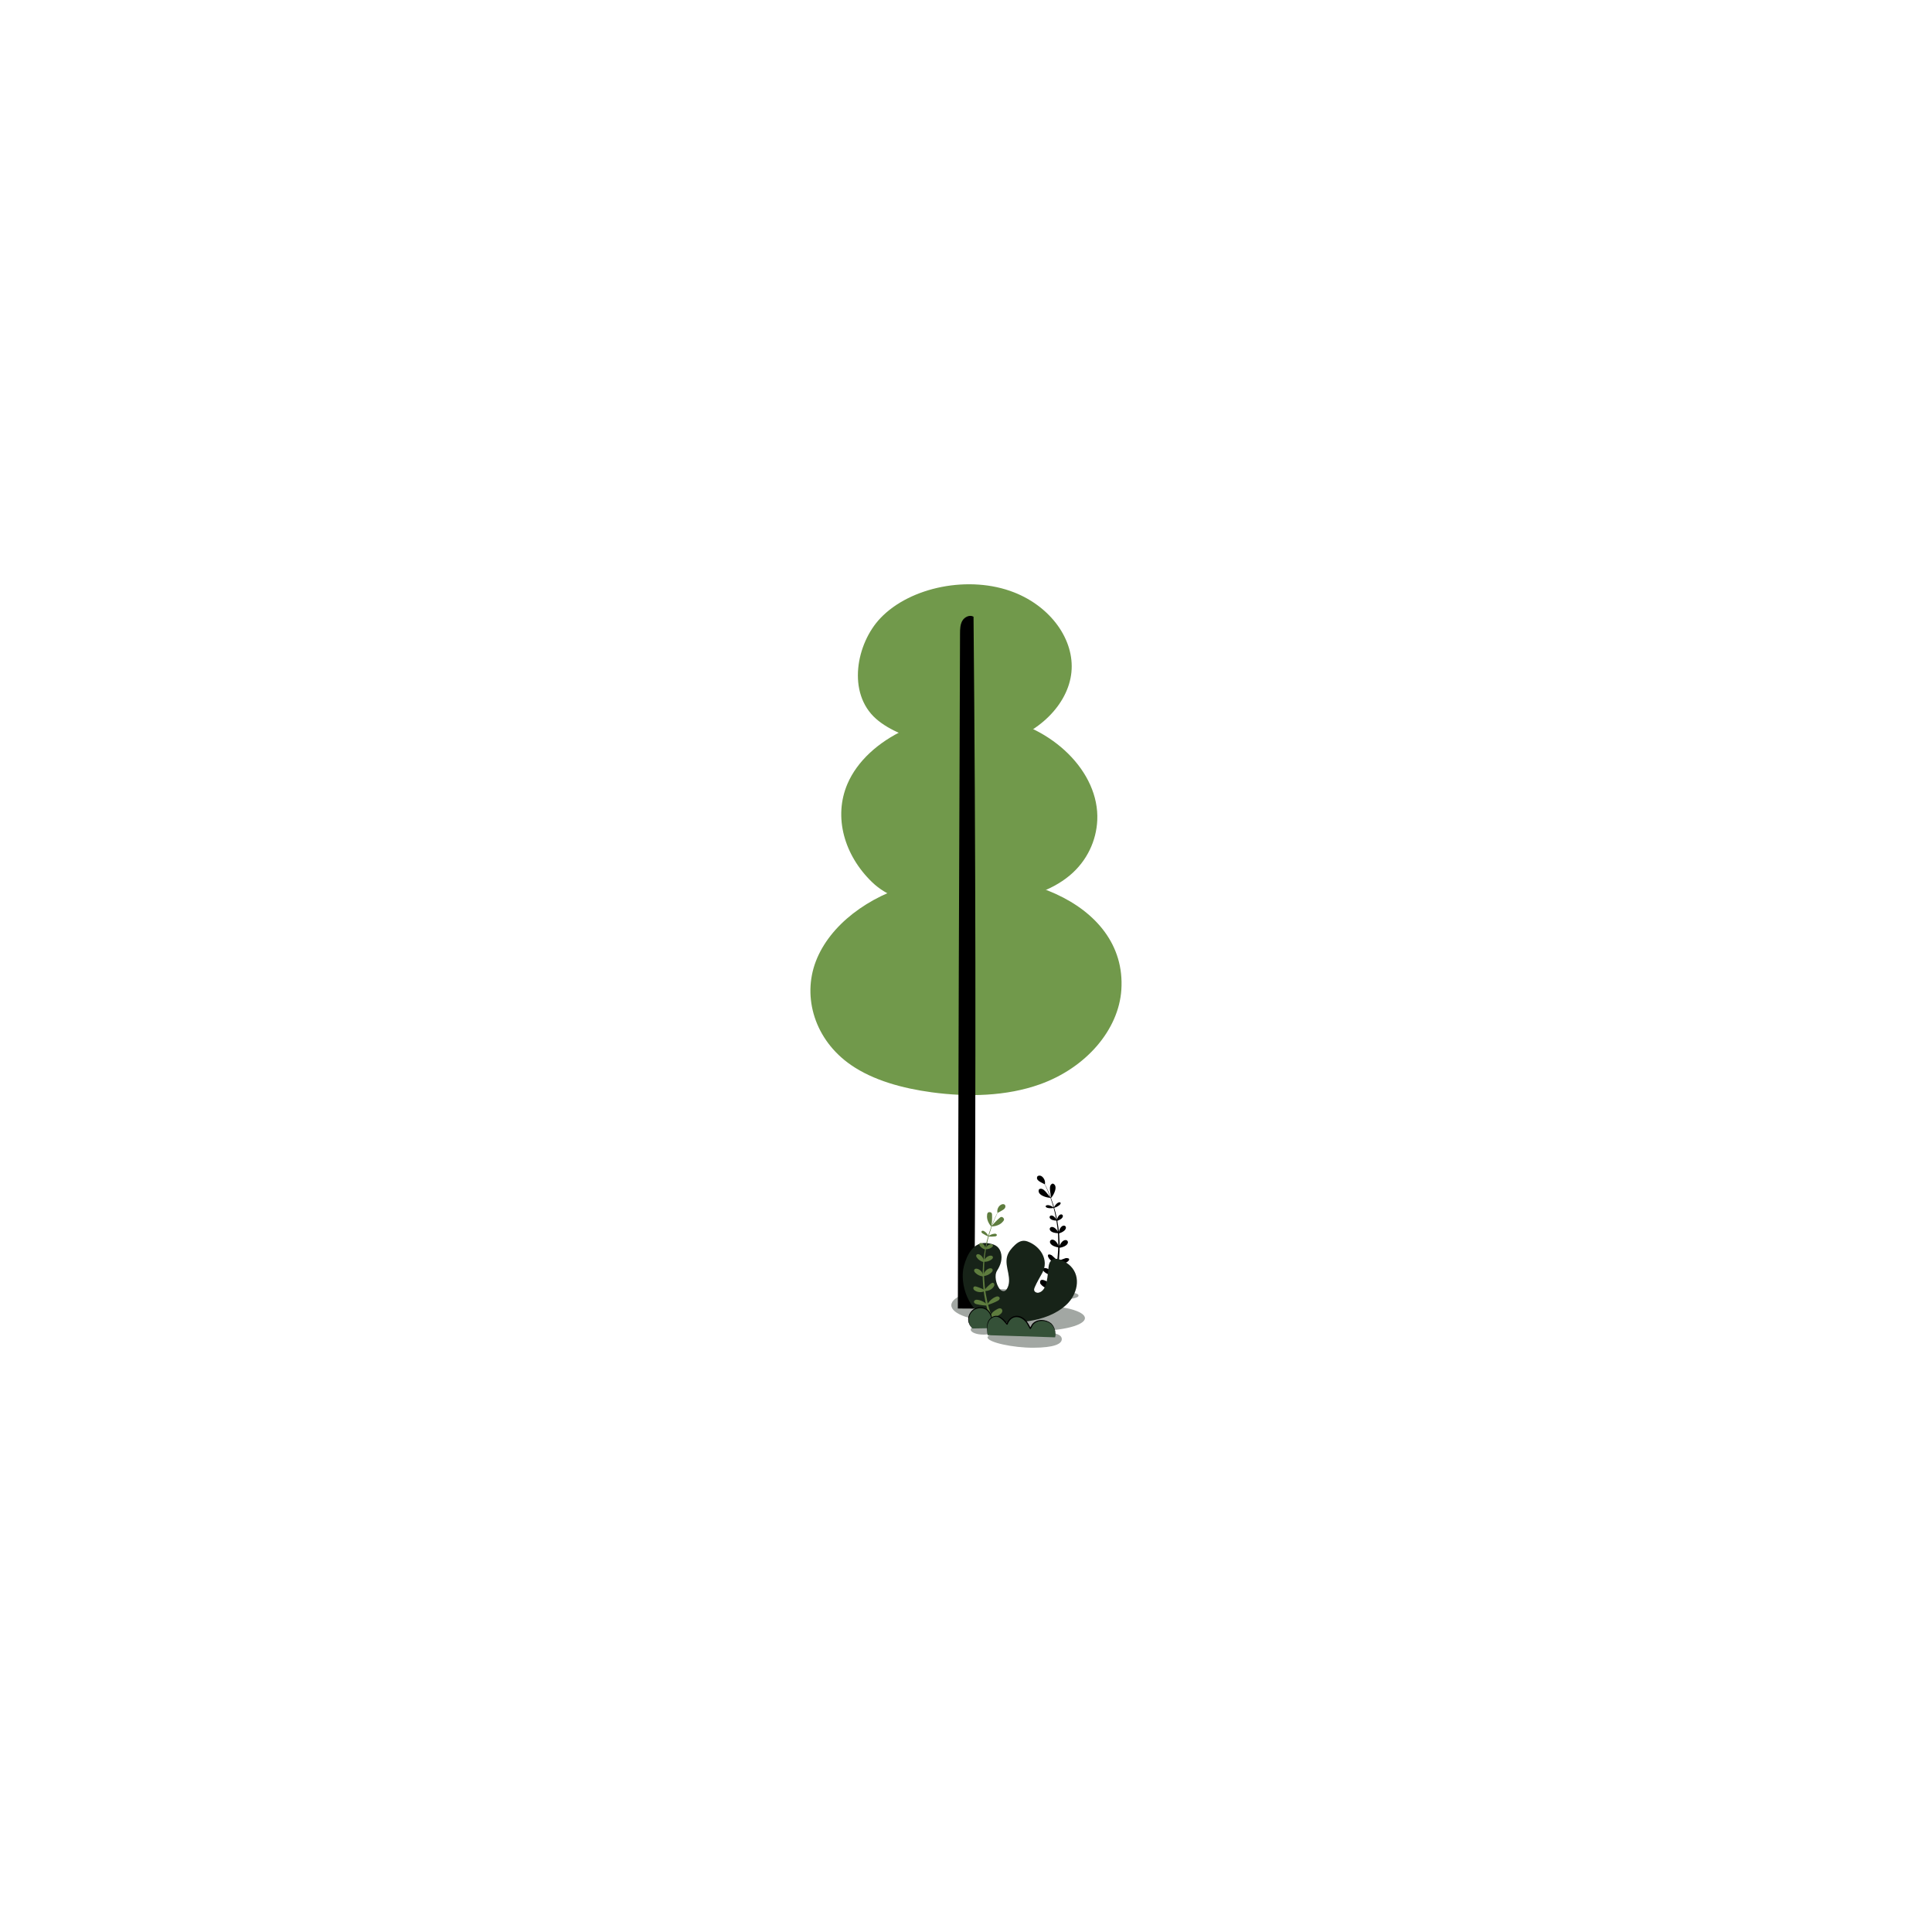
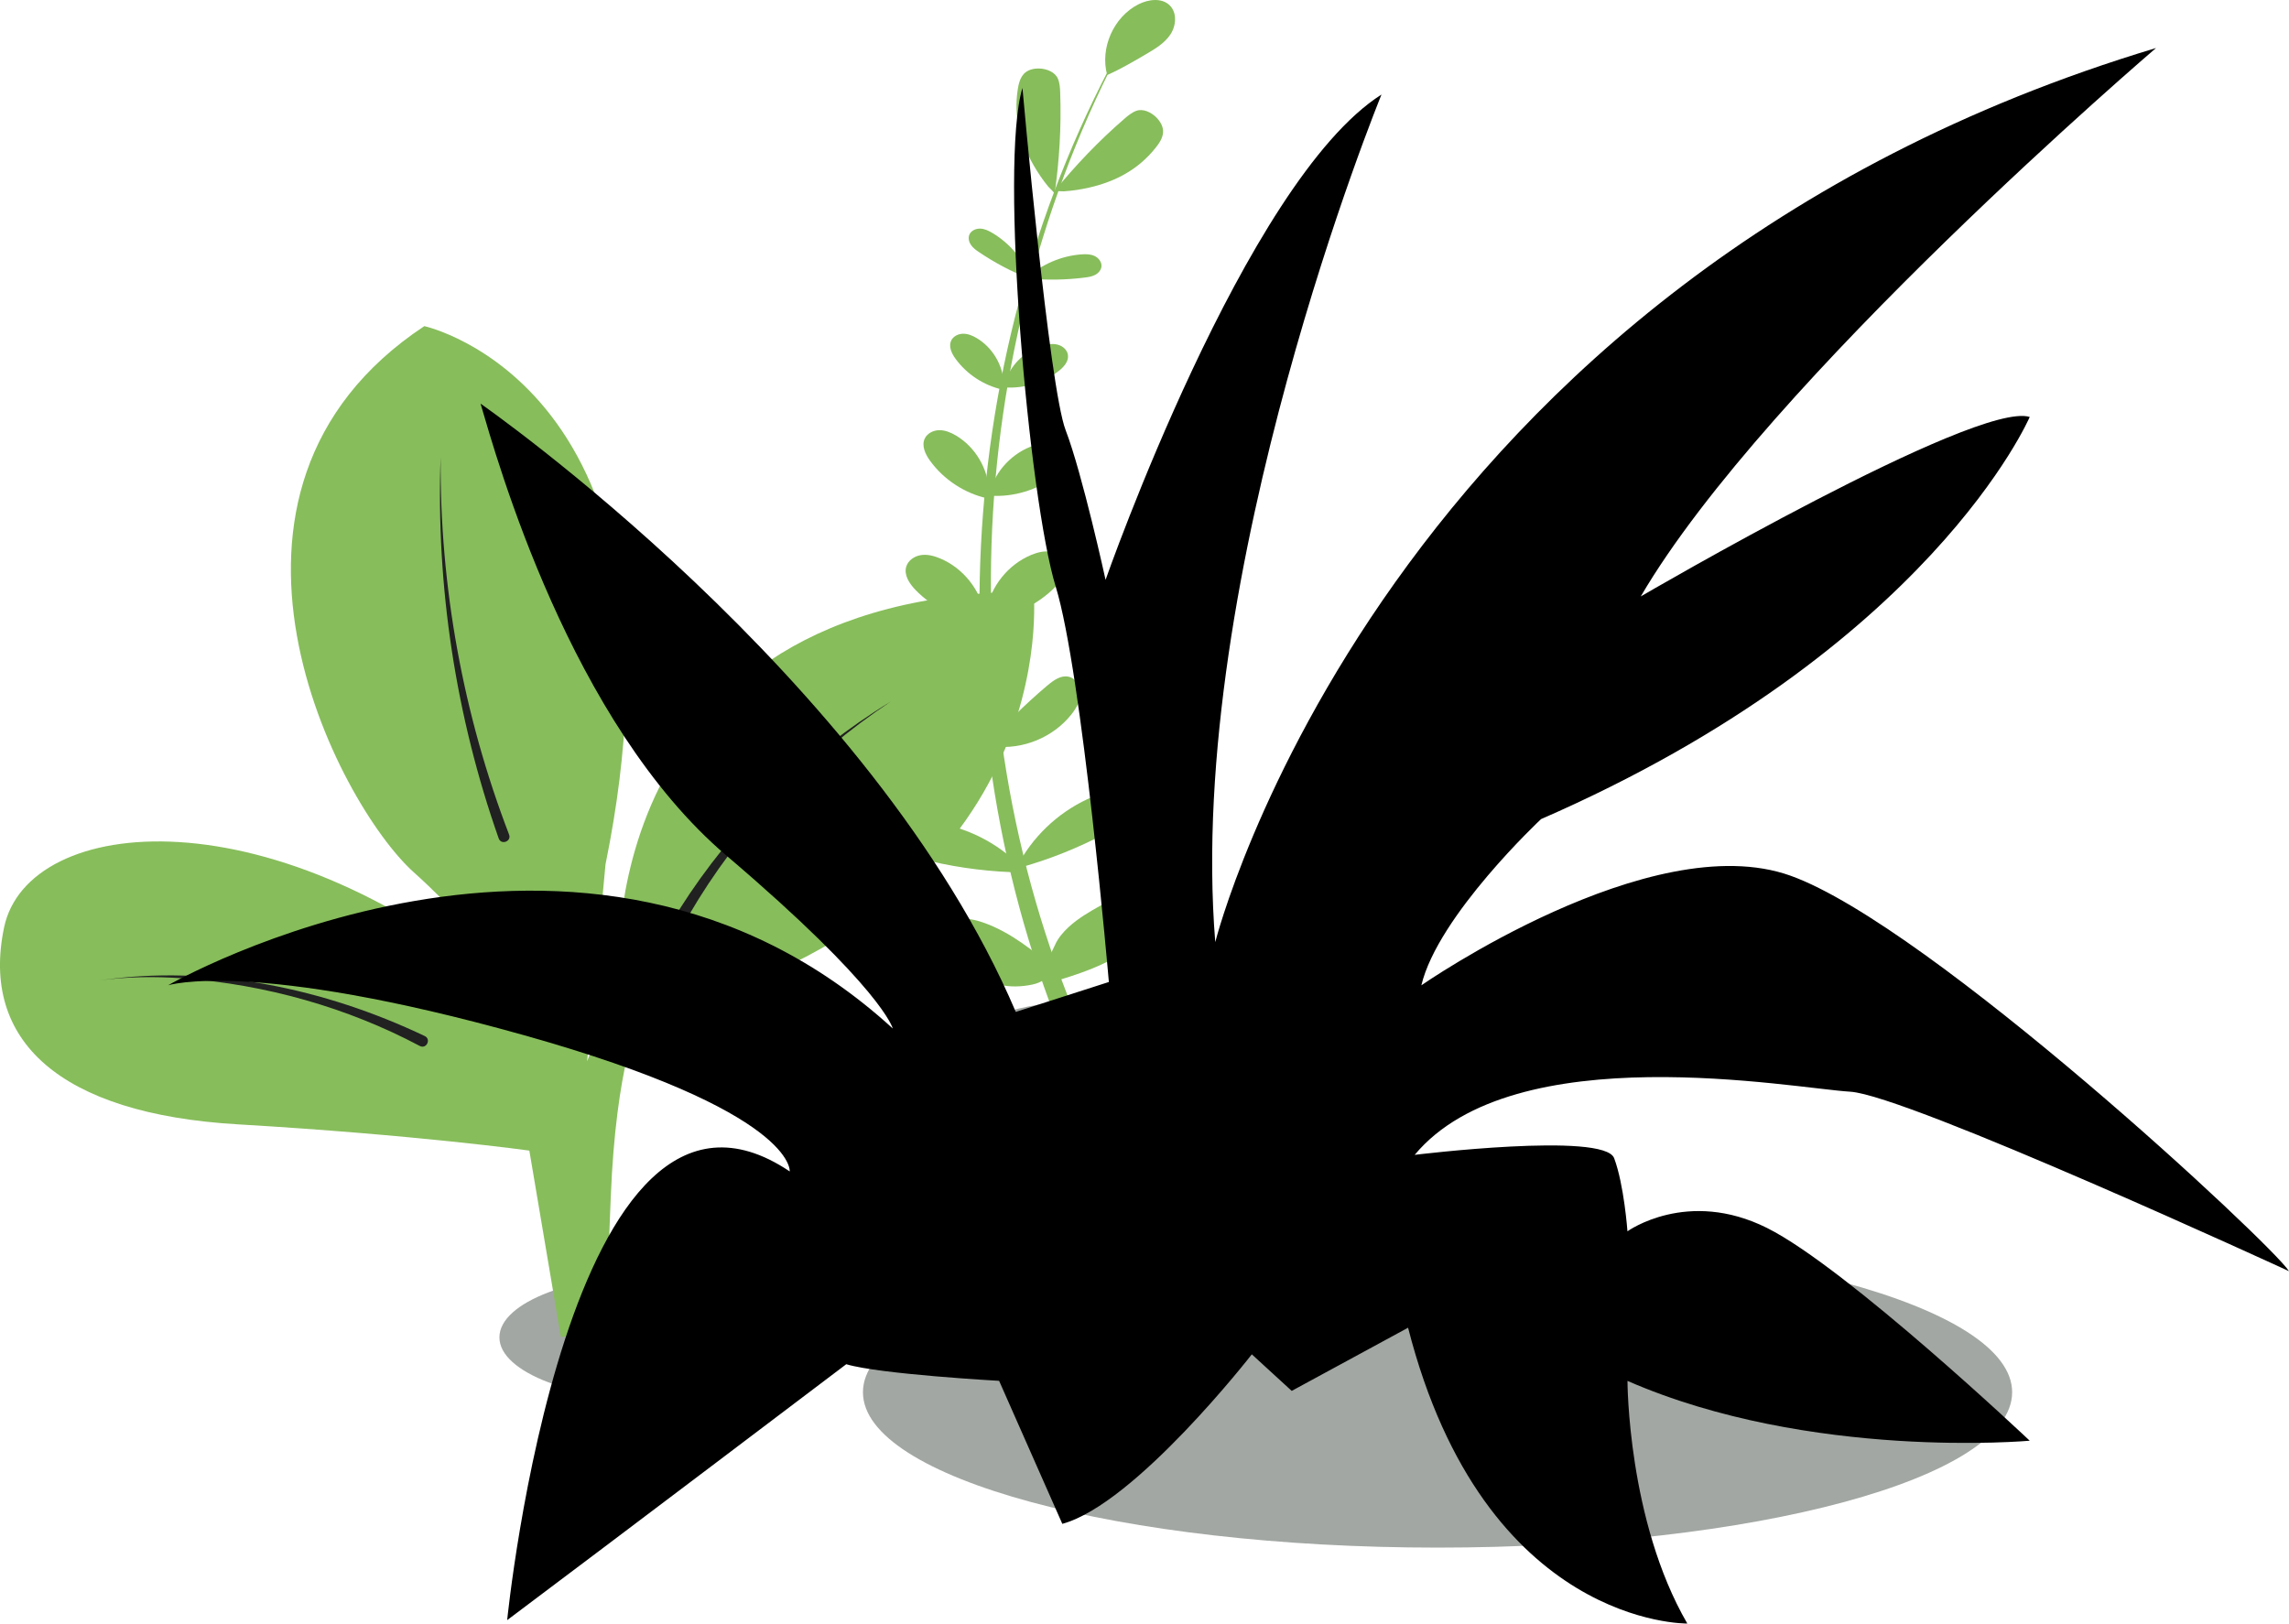
- <svg xmlns="http://www.w3.org/2000/svg" id="Camada_1" data-name="Camada 1" viewBox="0 0 1080 1080">
+ <svg xmlns="http://www.w3.org/2000/svg" id="Camada_1" data-name="Camada 1" viewBox="0 0 834.09 591.68">
  <defs>
    <style>
      .cls-1 {
-         fill: #355138;
+         fill: #87bd5b;
      }

-       .cls-2, .cls-3 {
-         fill: #172318;
-       }
- 
-       .cls-4 {
-         fill: #5e7c3e;
-       }
- 
-       .cls-5 {
-         fill: #71994b;
+       .cls-2 {
+         fill: #212121;
      }

      .cls-3 {
+         fill: #172318;
        opacity: .4;
      }
    </style>
  </defs>
  <g>
-     <ellipse class="cls-3" cx="558.05" cy="729.63" rx="26.26" ry="9.01" />
+     <ellipse class="cls-3" cx="406.79" cy="376.13" rx="50.48" ry="12.06" />
    <g>
-       <path class="cls-5" d="M558.38,415.93c21.97-5.45,38.74-22.05,40.55-40.14,1.81-18.09-11.45-36.56-32.06-44.65-24.9-9.78-58-3.14-74.7,14.39-13.5,14.17-18.79,41.84-2.47,56.27,14.78,13.08,48.32,19.18,68.68,14.13Z" />
-       <path class="cls-5" d="M557,504.46c15.23-1.61,30.44-6.24,40.99-15.08,9.8-8.21,14.86-19.55,15.39-30.84,1.26-26.99-25.18-53.09-58.72-57.98-33.54-4.89-69.98,12.06-80.93,37.63-7.94,18.54-1.77,39.94,13.75,54.92,16.64,16.07,45.14,13.92,69.52,11.35Z" />
-       <path class="cls-5" d="M510.6,494.18c-25.23,6.79-46.74,22.91-54.52,43.15-7.77,20.24-.51,44.11,19.6,57.99,12.53,8.64,28.86,13.08,45.21,15.29,20.22,2.73,41.66,2.22,60.37-4.45,25.8-9.2,44.09-30.43,45.58-52.86,3.3-49.79-62.64-73.55-116.25-59.11Z" />
-       <path d="M535.44,731.46c3.09.02,6.18.04,9.27.06.87-128.92.71-257.85-.5-386.77-2.12-1.25-5.01.12-6.25,2.25s-1.29,4.72-1.3,7.18c-.48,125.74-.95,251.49-1.22,377.28Z" />
+       <path class="cls-1" d="M415.73,4.37c-63.86,111.23-72.37,251.49-22.3,369.3,0,0-6.68,2.72-6.68,2.72-48.36-119.98-37.39-261.28,28.98-372.03h0Z" />
+       <path class="cls-1" d="M389.41,337.87c3.44-3.2,7.57-5.55,11.66-7.86,2.28-1.29,4.61-2.6,7.16-3.17,2.56-.57,5.44-.3,7.49,1.33,2.76,2.19,3.33,6.35,2.11,9.65-1.22,3.3-3.87,5.87-6.69,7.98-8.28,6.19-18.4,9.3-28.3,12.3-.23.07-.91-3.31-.95-3.63-.14-1.16.07-2.19.12-3.33.11-2.69,1.44-4.47,2.46-6.81,1.07-2.46,2.99-4.65,4.93-6.46Z" />
+       <path class="cls-1" d="M384.53,353.14c.36.3-3.37,3.48-3.75,3.73-1.53,1.01-2.77,1.56-4.59,1.95-3.98.84-8.17.98-12.15.03-4.57-1.1-8.81-3.24-13-5.37-2.34-1.19-4.71-2.4-6.6-4.22-1.89-1.82-3.25-4.36-3.03-6.98.3-3.51,3.45-6.29,6.88-7.1,3.43-.81,7.03-.02,10.35,1.17,9.74,3.48,17.92,10.2,25.89,16.79Z" />
+       <path class="cls-1" d="M370.47,316.07c5.53-10.81,14.75-19.69,25.76-24.82,2.45-1.14,5.08-2.11,7.78-1.91,2.69.2,5.44,1.87,6.13,4.47.57,2.12-.32,4.43-1.78,6.07-1.46,1.64-3.42,2.75-5.36,3.78-10.03,5.33-20.64,9.57-31.59,12.62-.46-.97,0-2.27.96-2.75" />
+       <path class="cls-1" d="M373.6,317.53c-8.11-9.04-19.3-15.27-31.26-17.4-2.66-.47-5.46-.74-8.01.14-2.55.88-4.78,3.19-4.78,5.89,0,2.2,1.45,4.2,3.28,5.41,1.83,1.22,4.01,1.78,6.14,2.28,11.06,2.59,22.41,3.97,33.76,4.12.19-1.06-.58-2.2-1.63-2.41" />
+       <path class="cls-1" d="M374.23,101.19c5.43-4.91,12.53-7.95,19.84-8.48,1.62-.12,3.32-.1,4.79.59,1.47.69,2.67,2.22,2.5,3.84-.14,1.32-1.13,2.43-2.3,3.04-1.17.61-2.51.82-3.83.98-6.8.86-13.69.98-20.51.35-.05-.65.49-1.28,1.13-1.34" />
+       <path class="cls-1" d="M375.59,101.45c-2.64-6.83-7.61-12.74-13.9-16.5-1.4-.84-2.92-1.59-4.54-1.63s-3.38.78-3.96,2.3c-.47,1.24-.08,2.67.69,3.75.77,1.08,1.88,1.86,2.98,2.6,5.68,3.83,11.78,7.04,18.15,9.55.34-.55.14-1.36-.41-1.71" />
+       <path class="cls-1" d="M381.76,249.75c2.19-1.85,4.86-3.76,7.65-3.12,2.69.62,4.35,3.59,4.25,6.35-.1,2.76-1.58,5.29-3.3,7.45-6.61,8.3-17.65,12.85-28.19,11.61-2.24-.5,6.81-10.55,7.13-10.88,3.99-3.98,8.15-7.79,12.45-11.42Z" />
+       <path class="cls-1" d="M337.95,258.81c-2.72-.88-5.93-1.63-8.26.02-2.25,1.6-2.66,4.98-1.52,7.49,1.14,2.52,3.47,4.29,5.88,5.64,9.27,5.17,21.21,5.18,30.49.02,1.88-1.31-10.31-7.17-10.73-7.35-5.2-2.16-10.49-4.11-15.86-5.83Z" />
+       <path class="cls-1" d="M359.43,222.6c1.58-8.93,7.95-16.87,16.33-20.35,2.2-.91,4.59-1.54,6.94-1.18s4.63,1.9,5.33,4.17c.94,3.06-1.12,6.2-3.34,8.5-6.57,6.79-15.68,11.06-25.1,11.76" />
+       <path class="cls-1" d="M358.84,223.84c-1.58-8.93-7.95-16.87-16.33-20.35-2.2-.91-4.59-1.54-6.94-1.18s-4.63,1.9-5.33,4.17c-.94,3.06,1.12,6.2,3.34,8.5,6.57,6.79,15.68,11.06,25.1,11.76" />
+       <path class="cls-1" d="M361.06,178.03c2.57-7.8,9.29-14.09,17.25-16.14,2.09-.54,4.32-.79,6.37-.16,2.06.63,3.9,2.3,4.24,4.42.45,2.86-1.8,5.41-4.09,7.19-6.76,5.24-15.47,7.89-24,7.32" />
+       <path class="cls-1" d="M360.37,179.07c-.27-8.21-4.96-16.14-12.02-20.34-1.85-1.1-3.92-1.97-6.07-1.95-2.15.02-4.39,1.11-5.31,3.05-1.24,2.62.21,5.7,1.9,8.05,5.01,6.93,12.63,11.92,20.98,13.77" />
+       <path class="cls-1" d="M366.32,139.04c2.1-6.39,7.61-11.55,14.13-13.22,1.71-.44,3.54-.65,5.22-.13,1.69.52,3.2,1.88,3.47,3.62.37,2.34-1.47,4.43-3.35,5.89-5.54,4.29-12.67,6.47-19.66,5.99" />
+       <path class="cls-1" d="M365.76,139.89c-.22-6.72-4.06-13.22-9.84-16.66-1.52-.9-3.21-1.62-4.97-1.6-1.76.02-3.6.91-4.35,2.5-1.01,2.15.17,4.67,1.56,6.59,4.11,5.67,10.35,9.77,17.19,11.28" />
+       <path class="cls-1" d="M403.45,27.34c-2.7-9.81,2.33-21.19,11.41-25.78,3.62-1.83,8.49-2.45,11.38.4,2.72,2.68,2.37,7.37.27,10.56-2.1,3.19-5.51,5.23-8.8,7.16-4.75,2.79-9.51,5.57-14.25,7.66Z" />
+       <path class="cls-1" d="M378.58,24.97c-2.11-.05-4.19.56-5.44,1.89-1.43,1.52-1.96,3.67-2.28,5.74-1.53,9.95.82,19,5.77,27.62,1.57,2.74,3.35,5.37,5.35,7.81.25.31,2.38,2.25,2.32,2.62,1.72-12.21,2.47-24.46,2.03-36.79-.06-1.76-.15-3.56-.84-5.18-.99-2.35-3.99-3.65-6.92-3.72Z" />
+       <path class="cls-1" d="M421.5,42.94c1.47,1.52,2.44,3.45,2.32,5.27-.14,2.09-1.36,3.93-2.66,5.57-6.25,7.89-14.48,12.32-24.17,14.56-3.08.71-6.21,1.19-9.37,1.39-.4.02-3.26-.21-3.5.08,7.78-9.56,16.25-18.44,25.58-26.51,1.33-1.15,2.71-2.31,4.37-2.91,2.39-.87,5.39.44,7.43,2.54Z" />
    </g>
  </g>
  <g>
-     <path class="cls-3" d="M602.88,724.23c.35,2.76-18.36,2.76-18,0-.35-2.76,18.36-2.76,18,0Z" />
    <g>
-       <path d="M581.86,657.93c11.39,19.83,12.9,44.85,3.98,65.85,0,0,1.19.49,1.19.49,8.62-21.39,6.67-46.59-5.17-66.34h0Z" />
-       <path d="M586.55,717.4c-1.27-1.35-5.7-3.61-5.07,0,1.49,2.84,9.83,5.9,5.07,0Z" />
-       <path d="M587.42,720.13c1.38,1.91,4.23,1.07,5.97.06,1.6-.45,2.56-2.72.49-3.26-2.51-.27-4.6,1.76-6.46,3.2Z" />
-       <path d="M589.93,713.52c-5.43-8.99-12.26-2.73-.17.04.08-.17,0-.41-.17-.49" />
-       <path d="M589.37,713.78c7.55-7.31,12.55.5.15.08-.03-.19.1-.39.29-.43" />
-       <path d="M589.26,675.2c-4.99-3.91-7.48,1.09-.09.06,0-.12-.09-.23-.2-.24" />
-       <path d="M589.02,675.25c2.7-5.74,7.17-2.4.1.01-.06-.1-.03-.24.07-.3" />
-       <path d="M587.91,701.69c-4.48-2.32-1.15,5,3.49,3.98-.27-1.45-2.42-2.92-3.49-3.98Z" />
-       <path d="M595.73,703.31c5.09-.38-.99,5.05-4.74,2.35.8-1.24,3.34-1.78,4.74-2.35Z" />
-       <path d="M591.9,696.85c-3.12-8.26-9.43-1.01-.03.52" />
-       <path d="M592,697.07c3.12-8.26,9.43-1.01.03.52" />
-       <path d="M591.61,688.9c-3.85-7-8.58.31.04.47" />
-       <path d="M591.73,689.09c1.73-7.8,8.33-2.12.09.46" />
-       <path d="M590.67,681.95c-3.16-5.73-7.03.25.03.38" />
-       <path d="M590.77,682.1c1.42-6.39,6.82-1.74.08.38" />
-       <path d="M584.05,662.03c.78-2.2-1.67-5.98-4.06-4.53-1.48,2.37,2.54,3.62,4.06,4.53Z" />
-       <path d="M588.48,661.61c3.29,1.06.66,6.44-1.02,8.15.16-2.34-1.88-7.29,1.02-8.15Z" />
-       <path d="M580.83,664.81c-1.46,3.13,4.27,4.86,6.67,4.79-1.82-1.48-4.06-6.33-6.67-4.79Z" />
+       <ellipse class="cls-3" cx="242.81" cy="487.4" rx="60.83" ry="23.17" />
+       <g>
+         <path class="cls-1" d="M204.37,487.29l-11.48-67.95s-41.15-5.74-106.23-9.57c-65.08-3.83-93.79-30.62-85.17-71.77,8.61-41.15,98.57-50.72,188.53,26.8,0,0-11.48-22.01-39.24-46.89-27.75-24.88-87.09-138.76,3.83-199.05,0,0,101.44,22.01,66.03,196.18l-6.7,71.77,11.48-29.67s-10.53-140.68,151.2-141.63c0,0,12.44,118.67-143.55,155.03,0,0-8.61,17.23-10.53,66.03l-1.91,48.81-16.27,1.91Z" />
+         <path class="cls-2" d="M152.96,381.2c-26.5-14.08-56.3-22.41-86.3-24.65-10.05-.68-20.18-.65-30.2.74,40.2-5.86,81.86,2.94,118.36,20.32,2.38,1.19.54,4.87-1.86,3.58h0Z" />
+         <path class="cls-2" d="M160.56,166.86c-.33,46.92,8.22,93.75,24.95,137.31.93,2.45-2.81,3.92-3.77,1.45-15.67-44.51-22.86-91.85-21.19-138.76h0Z" />
+         <path class="cls-2" d="M247.58,331.43c19.52-30.81,46.1-56.89,76.97-75.72-30.14,19.96-55.48,46.85-73.52,77.82-1.36,2.3-4.88.19-3.45-2.1h0Z" />
+       </g>
    </g>
-   </g>
-   <g>
-     <ellipse class="cls-3" cx="579.3" cy="736.84" rx="27.18" ry="7.13" />
-     <path class="cls-2" d="M587.27,705c-.78,1-.94,2.11-1.1,3.15-.59,3.84-.43,13.5-5.69,14.48-.99.18-2.16-.37-2.37-1.35-.12-.59.1-1.19.34-1.75,1.2-2.84,2.85-5.42,4.29-8.14,3.79-7.17-1.25-14.89-8.42-17.43-2.78-.98-5,.16-6.99,2.03-1.96,1.83-3.75,3.99-4.4,6.59-.74,2.98.1,6.08.69,9.09s.86,6.36-.83,8.93c-.24.36-.52.7-.89.92-1.04.59-2.41-.06-3.13-1.02-1.94-2.57-3.12-7.55-1.37-10.25,1.84-2.83,3.22-6.58,2.01-10.32s-4.16-4.5-7.18-4.98c-7.9-1.24-11.7,6.4-13.41,12.83-2.61,9.81,2.57,25.92,14.61,29.73,7.88,2.5,13.56,2.25,21.66,1,7.64-1.19,15.33-3.84,21.08-9.2,5.86-5.46,8.48-15.28,2.3-21.55-2.17-2.2-8.55-6.16-11.22-2.76Z" />
-   </g>
-   <g>
-     <ellipse class="cls-3" cx="558.22" cy="740.19" rx="9" ry="2.15" />
-     <g>
-       <path class="cls-4" d="M559.81,673.9c-11.39,19.83-12.9,44.85-3.98,65.85,0,0-1.19.49-1.19.49-8.62-21.39-6.67-46.59,5.17-66.34h0Z" />
-       <path class="cls-4" d="M555.12,733.37c.61-.57,1.35-.99,2.08-1.4.41-.23.82-.46,1.28-.57s.97-.05,1.34.24c.49.39.59,1.13.38,1.72s-.69,1.05-1.19,1.42c-1.48,1.1-3.28,1.66-5.05,2.19-.04.01-.16-.59-.17-.65-.02-.21.01-.39.02-.59.02-.48.26-.8.44-1.21.19-.44.53-.83.88-1.15Z" />
-       <path class="cls-4" d="M554.25,736.09c.06.05-.6.62-.67.67-.27.18-.49.28-.82.35-.71.15-1.46.18-2.17,0-.81-.2-1.57-.58-2.32-.96-.42-.21-.84-.43-1.18-.75s-.58-.78-.54-1.24c.05-.63.62-1.12,1.23-1.27s1.25,0,1.85.21c1.74.62,3.2,1.82,4.62,2.99Z" />
-       <path class="cls-4" d="M551.74,729.48c.99-1.93,2.63-3.51,4.59-4.43.44-.2.91-.38,1.39-.34s.97.33,1.09.8c.1.38-.06.79-.32,1.08s-.61.49-.96.67c-1.79.95-3.68,1.71-5.63,2.25-.08-.17,0-.41.17-.49" />
-       <path class="cls-4" d="M552.3,729.74c-1.45-1.61-3.44-2.72-5.57-3.1-.47-.08-.97-.13-1.43.03s-.85.57-.85,1.05c0,.39.26.75.58.97s.71.32,1.1.41c1.97.46,4,.71,6.02.73.03-.19-.1-.39-.29-.43" />
-       <path class="cls-4" d="M552.41,691.17c.97-.88,2.23-1.42,3.54-1.51.29-.02.59-.02.85.1s.48.4.45.68c-.02.24-.2.43-.41.54s-.45.15-.68.18c-1.21.15-2.44.17-3.66.06,0-.12.09-.23.2-.24" />
-       <path class="cls-4" d="M552.66,691.21c-.47-1.22-1.36-2.27-2.48-2.94-.25-.15-.52-.28-.81-.29s-.6.14-.71.41c-.08.22-.01.48.12.67s.33.33.53.46c1.01.68,2.1,1.25,3.24,1.7.06-.1.03-.24-.07-.3" />
-       <path class="cls-4" d="M553.76,717.66c.39-.33.87-.67,1.36-.56.48.11.78.64.76,1.13s-.28.94-.59,1.33c-1.18,1.48-3.15,2.29-5.03,2.07-.4-.09,1.21-1.88,1.27-1.94.71-.71,1.45-1.39,2.22-2.04Z" />
-       <path class="cls-4" d="M545.95,719.27c-.49-.16-1.06-.29-1.47,0-.4.29-.47.89-.27,1.34s.62.77,1.05,1.01c1.65.92,3.78.92,5.44,0,.34-.23-1.84-1.28-1.91-1.31-.93-.39-1.87-.73-2.83-1.04Z" />
-       <path class="cls-4" d="M549.78,712.82c.28-1.59,1.42-3.01,2.91-3.63.39-.16.82-.27,1.24-.21s.83.34.95.74c.17.55-.2,1.11-.6,1.52-1.17,1.21-2.8,1.97-4.48,2.1" />
-       <path class="cls-4" d="M549.67,713.04c-.28-1.59-1.42-3.01-2.91-3.63-.39-.16-.82-.27-1.24-.21s-.83.34-.95.74c-.17.55.2,1.11.6,1.52,1.17,1.21,2.8,1.97,4.48,2.1" />
-       <path class="cls-4" d="M550.07,704.87c.46-1.39,1.66-2.51,3.08-2.88.37-.1.77-.14,1.14-.03s.7.41.76.79c.08.51-.32.97-.73,1.28-1.21.93-2.76,1.41-4.28,1.3" />
-       <path class="cls-4" d="M549.94,705.05c-.05-1.46-.88-2.88-2.14-3.63-.33-.2-.7-.35-1.08-.35s-.78.2-.95.54c-.22.47.04,1.02.34,1.43.89,1.24,2.25,2.13,3.74,2.46" />
-       <path class="cls-4" d="M551,697.92c.38-1.14,1.36-2.06,2.52-2.36.3-.08.63-.12.93-.02s.57.34.62.65c.07.42-.26.79-.6,1.05-.99.77-2.26,1.15-3.51,1.07" />
-       <path class="cls-4" d="M550.9,698.07c-.04-1.2-.72-2.36-1.76-2.97-.27-.16-.57-.29-.89-.28s-.64.16-.78.45c-.18.38.03.83.28,1.18.73,1.01,1.84,1.74,3.06,2.01" />
-       <path class="cls-4" d="M557.63,678c-.48-1.75.42-3.78,2.03-4.6.65-.33,1.51-.44,2.03.07.48.48.42,1.31.05,1.88s-.98.93-1.57,1.28c-.85.5-1.7.99-2.54,1.37Z" />
-       <path class="cls-4" d="M553.19,677.58c-.38,0-.75.1-.97.34-.26.27-.35.66-.41,1.02-.27,1.77.15,3.39,1.03,4.93.28.49.6.96.95,1.39.05.06.42.4.41.47.31-2.18.44-4.36.36-6.56-.01-.31-.03-.63-.15-.92-.18-.42-.71-.65-1.23-.66Z" />
-       <path class="cls-4" d="M560.84,680.78c.26.27.44.61.41.94-.02.37-.24.7-.47.99-1.11,1.41-2.58,2.2-4.31,2.6-.55.13-1.11.21-1.67.25-.07,0-.58-.04-.62.01,1.39-1.7,2.9-3.29,4.56-4.73.24-.21.48-.41.78-.52.43-.15.96.08,1.33.45Z" />
-     </g>
-   </g>
-   <g>
-     <ellipse class="cls-3" cx="549.87" cy="743.23" rx="7.24" ry="2.84" transform="translate(-3.22 2.4) rotate(-.25)" />
-     <g>
-       <path class="cls-1" d="M543.69,742.63c-2.26-1.93-2.94-5.48-1.56-8.12s4.71-4.11,7.57-3.31c4.7,1.31,5.73,7.31,4.28,11.25" />
-       <path d="M543.69,742.63c-6.31-5.49.53-15.01,7.74-10.97,3.46,2.26,3.99,7.23,2.56,10.79,1.57-4.59-.66-11.66-6.41-11.14-5.71.41-7.97,7.39-3.89,11.32h0Z" />
-     </g>
-   </g>
-   <g>
-     <path class="cls-3" d="M593.55,748.59c.01,2.78-4.57,4.75-15.9,4.8-11.33.05-25.59-3.01-25.6-5.79s14.69-3.05,26.02-3.1,15.47,1.31,15.48,4.09Z" />
-     <g>
-       <path class="cls-1" d="M552.14,746.36c-.55-3.47-.96-8.25,2.85-10.07,3.57-1.72,5.89,1.56,7.96,3.95.4-.88.82-1.78,1.45-2.52,2.32-2.72,6.31-2.12,8.57.31.93,1,1.63,2.2,2.32,3.38.24.42.49.84.67,1.28.72-1.08,1.03-2.34,2.1-3.13s2.31-1.23,3.58-1.37c2.03-.22,4.32.51,5.93,1.77,1.7,1.33,2.94,5.47,2.22,7.62" />
-       <path d="M552.14,746.36c-.62-3.29-1.11-7.69,2.05-9.88,3.73-2.63,6.81.8,9.01,3.53,0,0-.55.08-.55.08,1.11-3.18,4.05-5.36,7.46-4.28,3.17.92,4.76,4,6.16,6.73,0,0-.59-.06-.59-.06.5-.72.81-1.62,1.41-2.42,2.63-3.03,7.58-2.68,10.51-.32,2,1.92,2.86,5.14,2.18,7.8.54-2.6-.41-5.76-2.39-7.53-2.79-2.11-7.4-2.36-9.79.43-.52.69-.82,1.58-1.37,2.4-.1.15-.31.2-.46.09-.42-.64-.75-1.41-1.2-2.09-2.57-5.22-8.98-6.72-11.32-.49-.09.22-.41.26-.56.08-2.03-2.53-4.85-5.95-8.26-3.59-3.05,2.02-2.69,6.28-2.29,9.5h0Z" />
-     </g>
+     <ellipse class="cls-3" cx="523.83" cy="507.41" rx="209.38" ry="56.62" />
+     <path d="M364.09,503.25s-43.61-2.42-55.72-6.06c0,0-84.79,64.2-123.56,93.27,0,0,21.8-218.04,102.96-163.53,0,0,2.42-21.8-96.91-49.67-99.33-27.86-129.61-18.17-129.61-18.17,0,0,151.42-87.22,264.07,15.75,0,0-3.63-14.54-60.57-62.99-56.93-48.45-83.58-144.15-89.64-164.74,0,0,142.94,99.33,195.03,221.68l33.92-10.9s-9.69-112.66-19.38-144.15c-9.69-31.5-20.59-153.84-12.11-181.7,0,0,9.69,109.02,15.75,124.77,6.06,15.75,14.54,54.51,14.54,54.51,0,0,50.88-145.36,100.54-176.86,0,0-71.47,174.43-60.57,308.89,0,0,60.57-241.06,342.81-325.85,0,0-141.73,121.13-187.76,199.87,0,0,122.35-71.47,141.73-65.41,0,0-36.34,84.79-178.07,146.57,0,0-37.55,35.13-43.61,60.57,0,0,83.58-58.14,134.46-39.97,50.88,18.17,175.65,134.46,181.7,144.15,0,0-139.3-64.2-159.9-65.41-20.59-1.21-122.35-20.59-158.69,23.02,0,0,69.05-8.48,72.68,1.21,3.63,9.69,4.85,26.65,4.85,26.65,0,0,21.8-15.75,50.88-1.21,29.07,14.54,95.7,77.53,95.7,77.53,0,0-79.95,7.27-146.57-21.8,0,0,0,50.88,21.8,88.43,0,0-73.89,1.21-101.75-107.81l-42.4,23.02-14.54-13.32s-42.4,54.51-69.05,61.78l-23.02-52.09Z" />
  </g>
</svg>
